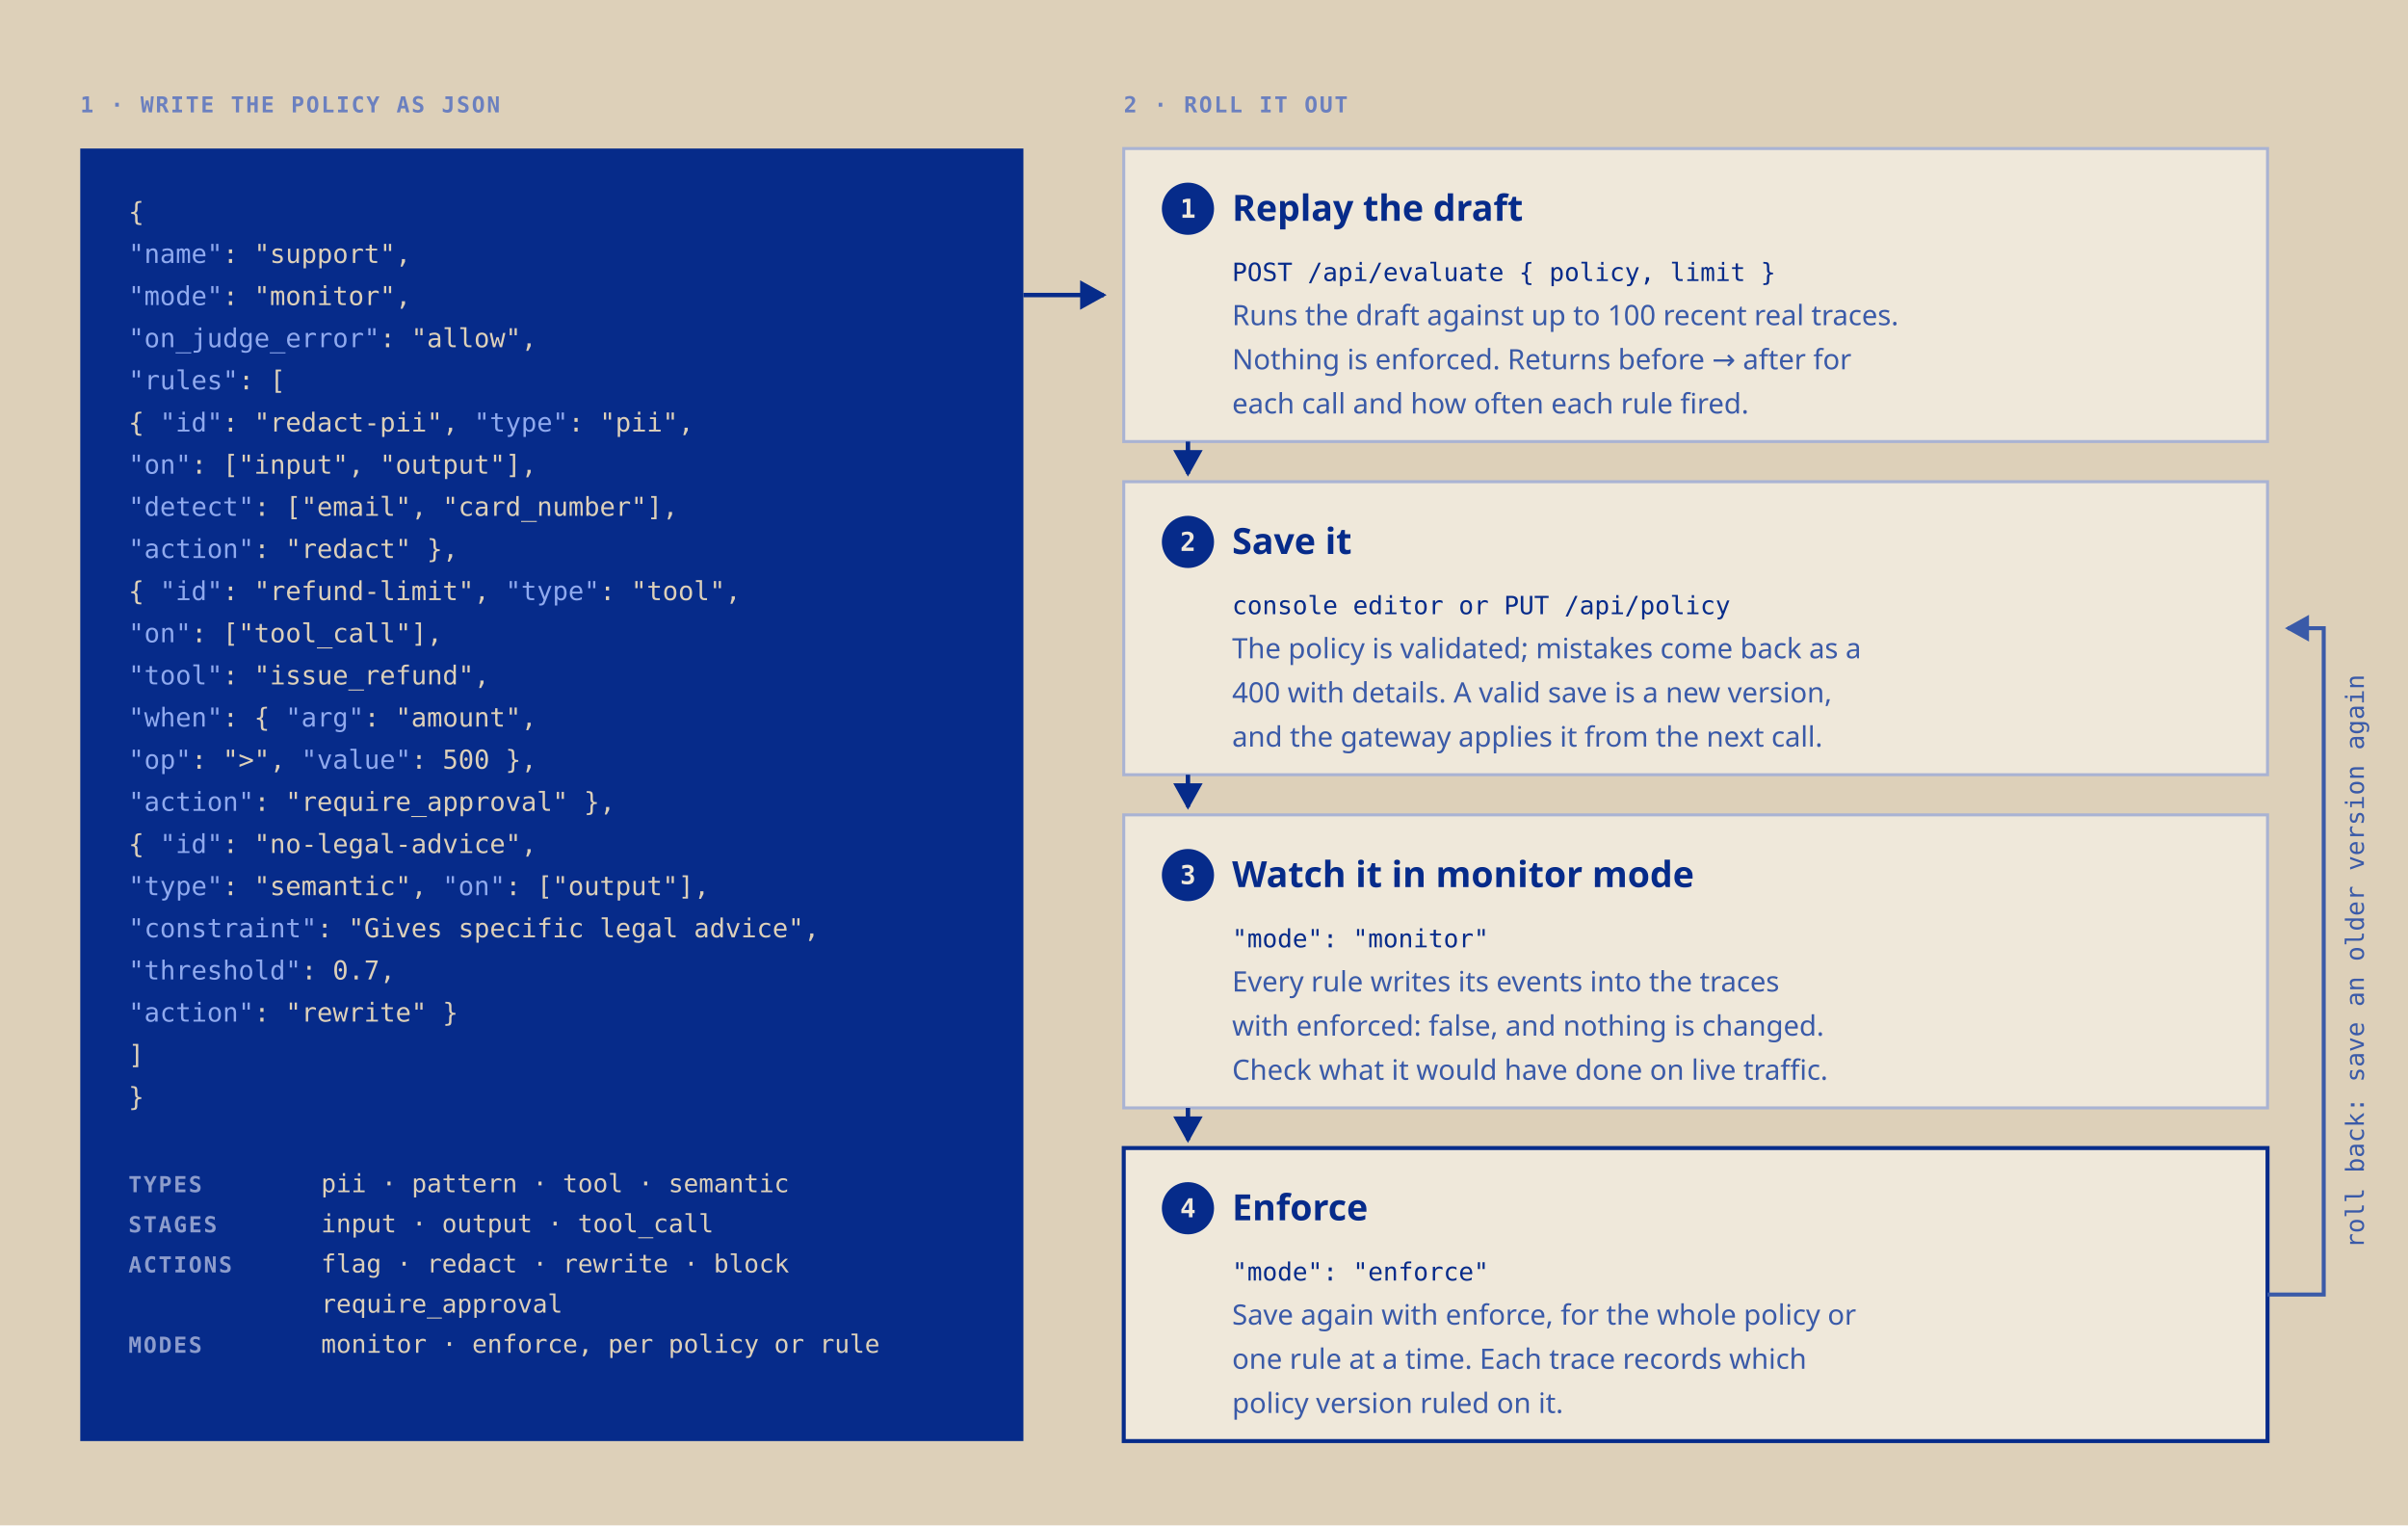
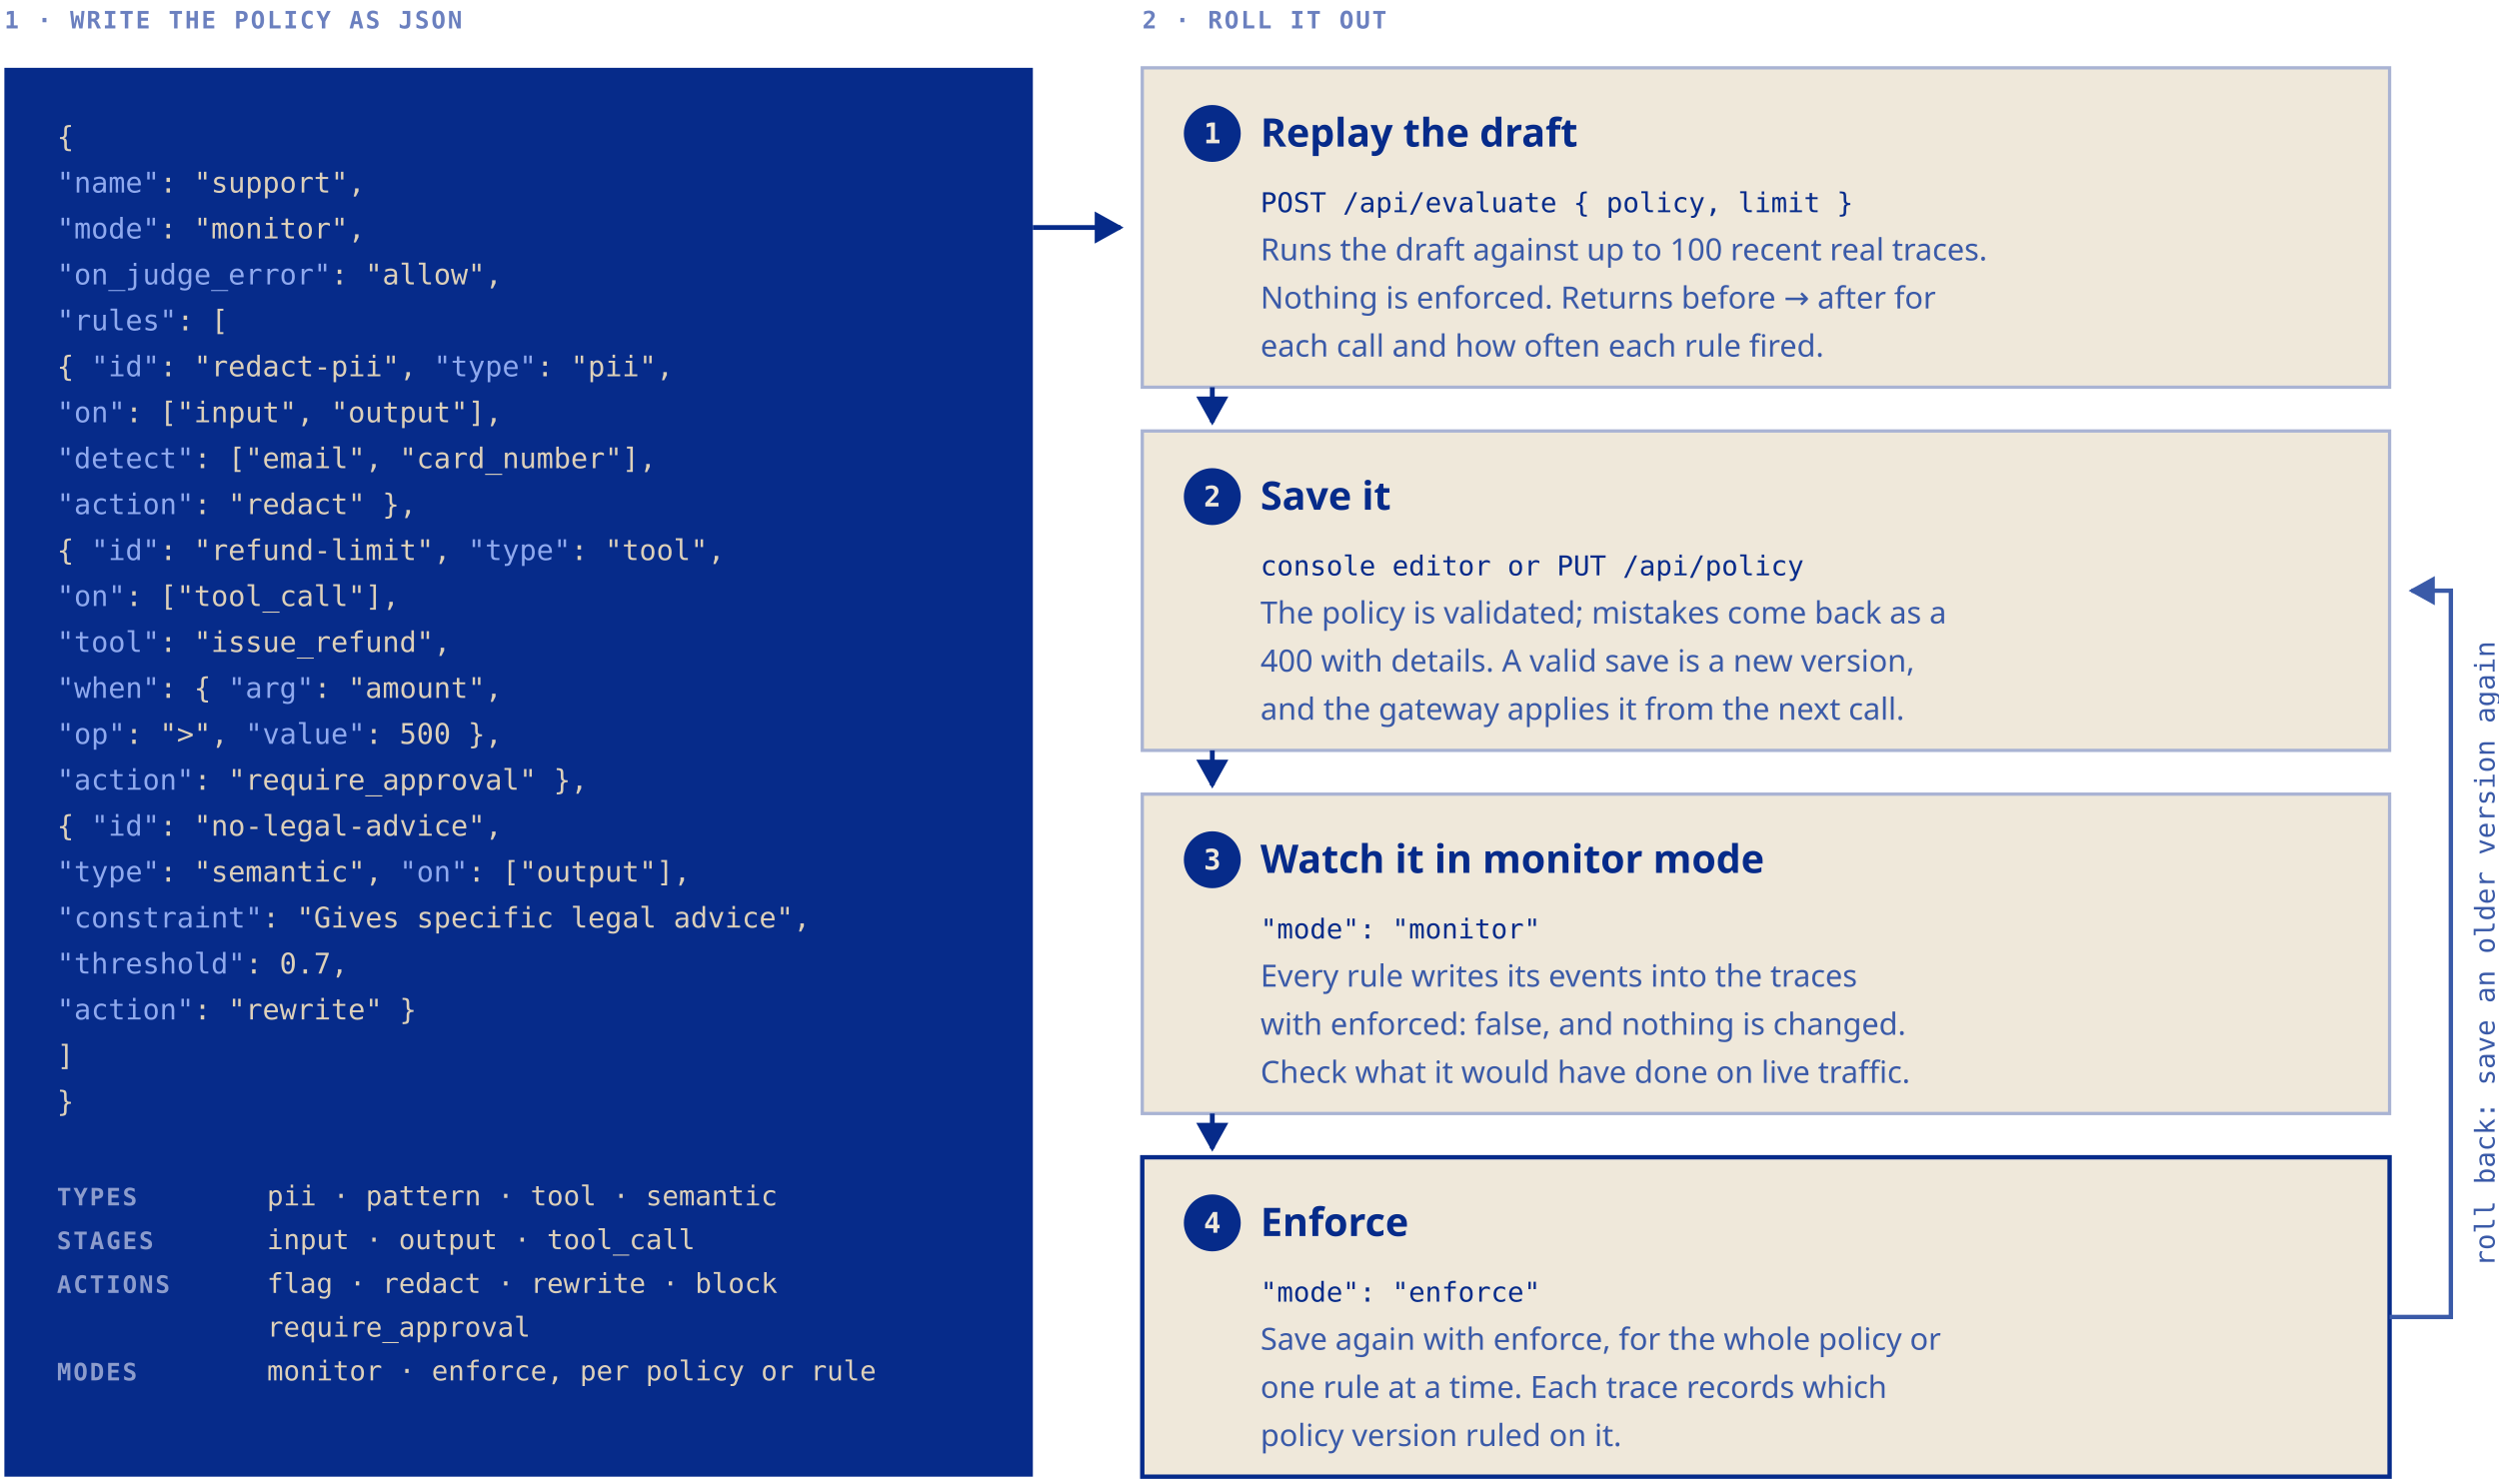
- <svg xmlns="http://www.w3.org/2000/svg" viewBox="0 0 1200 760" role="img" aria-labelledby="t d">
+ <svg xmlns="http://www.w3.org/2000/svg" viewBox="38 43 1142 678" role="img" aria-labelledby="t d">
  <defs>
    <marker id="a" viewBox="0 0 12 12" refX="9" refY="6" markerWidth="8" markerHeight="8" orient="auto-start-reverse">
      <path d="M1 1l9 5-9 5z" fill="#062b8a" />
    </marker>
    <marker id="o" viewBox="0 0 12 12" refX="9" refY="6" markerWidth="8" markerHeight="8" orient="auto-start-reverse">
      <path d="M1 1l9 5-9 5z" fill="#3a5aa8" />
    </marker>
    <marker id="g" viewBox="0 0 12 12" refX="9" refY="6" markerWidth="8" markerHeight="8" orient="auto-start-reverse">
      <path d="M1 1l9 5-9 5z" fill="#6b80bf" />
    </marker>
    <style>
      .h{font:600 18px "Hanken Grotesk",ui-sans-serif,system-ui,sans-serif;fill:#062b8a}
      .n{font:600 13px ui-monospace,SFMono-Regular,Menlo,monospace;fill:#efe8da}
      .s{font:400 14px "Hanken Grotesk",ui-sans-serif,system-ui,sans-serif;fill:#3a5aa8}
      .m{font:500 12.5px ui-monospace,SFMono-Regular,Menlo,monospace;fill:#062b8a}
      .r{font:500 12.5px ui-monospace,SFMono-Regular,Menlo,monospace;fill:#03184f}
      .am{font:500 12.5px ui-monospace,SFMono-Regular,Menlo,monospace;fill:#3a5aa8}
      .k{font:600 11px ui-monospace,SFMono-Regular,Menlo,monospace;fill:#6b80bf;letter-spacing:.08em}
      .card{fill:#efe8da;stroke:#a9b3d3;stroke-width:1.5}
      .key{fill:#efe8da;stroke:#062b8a;stroke-width:2}
      .hold{fill:#e6dbc7;stroke:#3a5aa8;stroke-width:1.8}
      .note{fill:none;stroke:#8c9ccc;stroke-width:1.4;stroke-dasharray:5 5}
      .ln{fill:none;stroke:#062b8a;stroke-width:2.2}
      .lo{fill:none;stroke:#3a5aa8;stroke-width:2}
      .lg{fill:none;stroke:#6b80bf;stroke-width:1.8;stroke-dasharray:5 5}
      .dot{fill:#062b8a}
    </style>
  </defs>
-   <rect width="1200" height="760" rx="0" fill="#ddd0b9" />
  <style>.c{font:500 13px ui-monospace,SFMono-Regular,Menlo,monospace;fill:#ddd0b9;white-space:pre}.ck{fill:#8fa9ee}.cv{fill:#c7d3f5}.lk{font:600 11px ui-monospace,SFMono-Regular,Menlo,monospace;fill:#8c9ccc;letter-spacing:.08em}.lv{font:500 12.5px ui-monospace,SFMono-Regular,Menlo,monospace;fill:#ddd0b9}</style>
  <text x="40" y="56" class="k">1 · WRITE THE POLICY AS JSON</text>
  <rect x="40" y="74" width="470" height="644" rx="0" fill="#062b8a" />
  <text x="64" y="110" class="c">{</text>
  <text x="64" y="131" class="c">
    <tspan class="ck">"name"</tspan>: "support",</text>
  <text x="64" y="152" class="c">
    <tspan class="ck">"mode"</tspan>: "monitor",</text>
  <text x="64" y="173" class="c">
    <tspan class="ck">"on_judge_error"</tspan>: "allow",</text>
  <text x="64" y="194" class="c">
    <tspan class="ck">"rules"</tspan>: [</text>
  <text x="64" y="215" class="c">    { <tspan class="ck">"id"</tspan>: "redact-pii", <tspan class="ck">"type"</tspan>: "pii",</text>
  <text x="64" y="236" class="c">
    <tspan class="ck">"on"</tspan>: ["input", "output"],</text>
  <text x="64" y="257" class="c">
    <tspan class="ck">"detect"</tspan>: ["email", "card_number"],</text>
  <text x="64" y="278" class="c">
    <tspan class="ck">"action"</tspan>: "redact" },</text>
  <text x="64" y="299" class="c">    { <tspan class="ck">"id"</tspan>: "refund-limit", <tspan class="ck">"type"</tspan>: "tool",</text>
  <text x="64" y="320" class="c">
    <tspan class="ck">"on"</tspan>: ["tool_call"],</text>
  <text x="64" y="341" class="c">
    <tspan class="ck">"tool"</tspan>: "issue_refund",</text>
  <text x="64" y="362" class="c">
    <tspan class="ck">"when"</tspan>: { <tspan class="ck">"arg"</tspan>: "amount",</text>
  <text x="64" y="383" class="c">
    <tspan class="ck">"op"</tspan>: "&gt;", <tspan class="ck">"value"</tspan>: 500 },</text>
  <text x="64" y="404" class="c">
    <tspan class="ck">"action"</tspan>: "require_approval" },</text>
  <text x="64" y="425" class="c">    { <tspan class="ck">"id"</tspan>: "no-legal-advice",</text>
  <text x="64" y="446" class="c">
    <tspan class="ck">"type"</tspan>: "semantic", <tspan class="ck">"on"</tspan>: ["output"],</text>
  <text x="64" y="467" class="c">
    <tspan class="ck">"constraint"</tspan>: "Gives specific legal advice",</text>
  <text x="64" y="488" class="c">
    <tspan class="ck">"threshold"</tspan>: 0.7,</text>
  <text x="64" y="509" class="c">
    <tspan class="ck">"action"</tspan>: "rewrite" }</text>
  <text x="64" y="530" class="c">  ]</text>
  <text x="64" y="551" class="c">}</text>
  <line x1="64" x2="486" y1="572" y2="572" stroke="#062b8a" />
  <text x="64" y="594" class="lk">TYPES</text>
  <text x="160" y="594" class="lv">pii · pattern · tool · semantic</text>
  <text x="64" y="614" class="lk">STAGES</text>
  <text x="160" y="614" class="lv">input · output · tool_call</text>
  <text x="64" y="634" class="lk">ACTIONS</text>
  <text x="160" y="634" class="lv">flag · redact · rewrite · block</text>
  <text x="160" y="654" class="lv">require_approval</text>
  <text x="64" y="674" class="lk">MODES</text>
  <text x="160" y="674" class="lv">monitor · enforce, per policy or rule</text>
  <text x="560" y="56" class="k">2 · ROLL IT OUT</text>
  <rect x="560" y="74" width="570" height="146" rx="0" class="card" />
  <circle cx="592" cy="104" r="13" class="dot" />
  <text x="592" y="108.5" class="n" text-anchor="middle">1</text>
  <text x="614" y="110" class="h">Replay the draft</text>
  <text x="614" y="140" class="m">POST /api/evaluate  { policy, limit }</text>
  <text x="614" y="162" class="s">Runs the draft against up to 100 recent real traces.</text>
  <text x="614" y="184" class="s">Nothing is enforced. Returns before → after for</text>
  <text x="614" y="206" class="s">each call and how often each rule fired.</text>
  <path d="M592 220 V236" class="ln" marker-end="url(#a)" />
  <rect x="560" y="240" width="570" height="146" rx="0" class="card" />
  <circle cx="592" cy="270" r="13" class="dot" />
  <text x="592" y="274.5" class="n" text-anchor="middle">2</text>
  <text x="614" y="276" class="h">Save it</text>
  <text x="614" y="306" class="m">console editor  or  PUT /api/policy</text>
  <text x="614" y="328" class="s">The policy is validated; mistakes come back as a</text>
  <text x="614" y="350" class="s">400 with details. A valid save is a new version,</text>
  <text x="614" y="372" class="s">and the gateway applies it from the next call.</text>
  <path d="M592 386 V402" class="ln" marker-end="url(#a)" />
  <rect x="560" y="406" width="570" height="146" rx="0" class="card" />
  <circle cx="592" cy="436" r="13" class="dot" />
  <text x="592" y="440.5" class="n" text-anchor="middle">3</text>
  <text x="614" y="442" class="h">Watch it in monitor mode</text>
  <text x="614" y="472" class="m">"mode": "monitor"</text>
  <text x="614" y="494" class="s">Every rule writes its events into the traces</text>
  <text x="614" y="516" class="s">with enforced: false, and nothing is changed.</text>
  <text x="614" y="538" class="s">Check what it would have done on live traffic.</text>
  <path d="M592 552 V568" class="ln" marker-end="url(#a)" />
  <rect x="560" y="572" width="570" height="146" rx="0" class="key" />
  <circle cx="592" cy="602" r="13" class="dot" />
  <text x="592" y="606.5" class="n" text-anchor="middle">4</text>
  <text x="614" y="608" class="h">Enforce</text>
  <text x="614" y="638" class="m">"mode": "enforce"</text>
  <text x="614" y="660" class="s">Save again with enforce, for the whole policy or</text>
  <text x="614" y="682" class="s">one rule at a time. Each trace records which</text>
  <text x="614" y="704" class="s">policy version ruled on it.</text>
  <path d="M510 147 H550" class="ln" marker-end="url(#a)" />
  <path d="M1130 645.0 H1158 V313.0 H1140" class="lo" marker-end="url(#o)" />
  <text x="1178" y="479.0" class="am" text-anchor="middle" transform="rotate(-90 1178 479.0)">roll back: save an older version again</text>
</svg>
